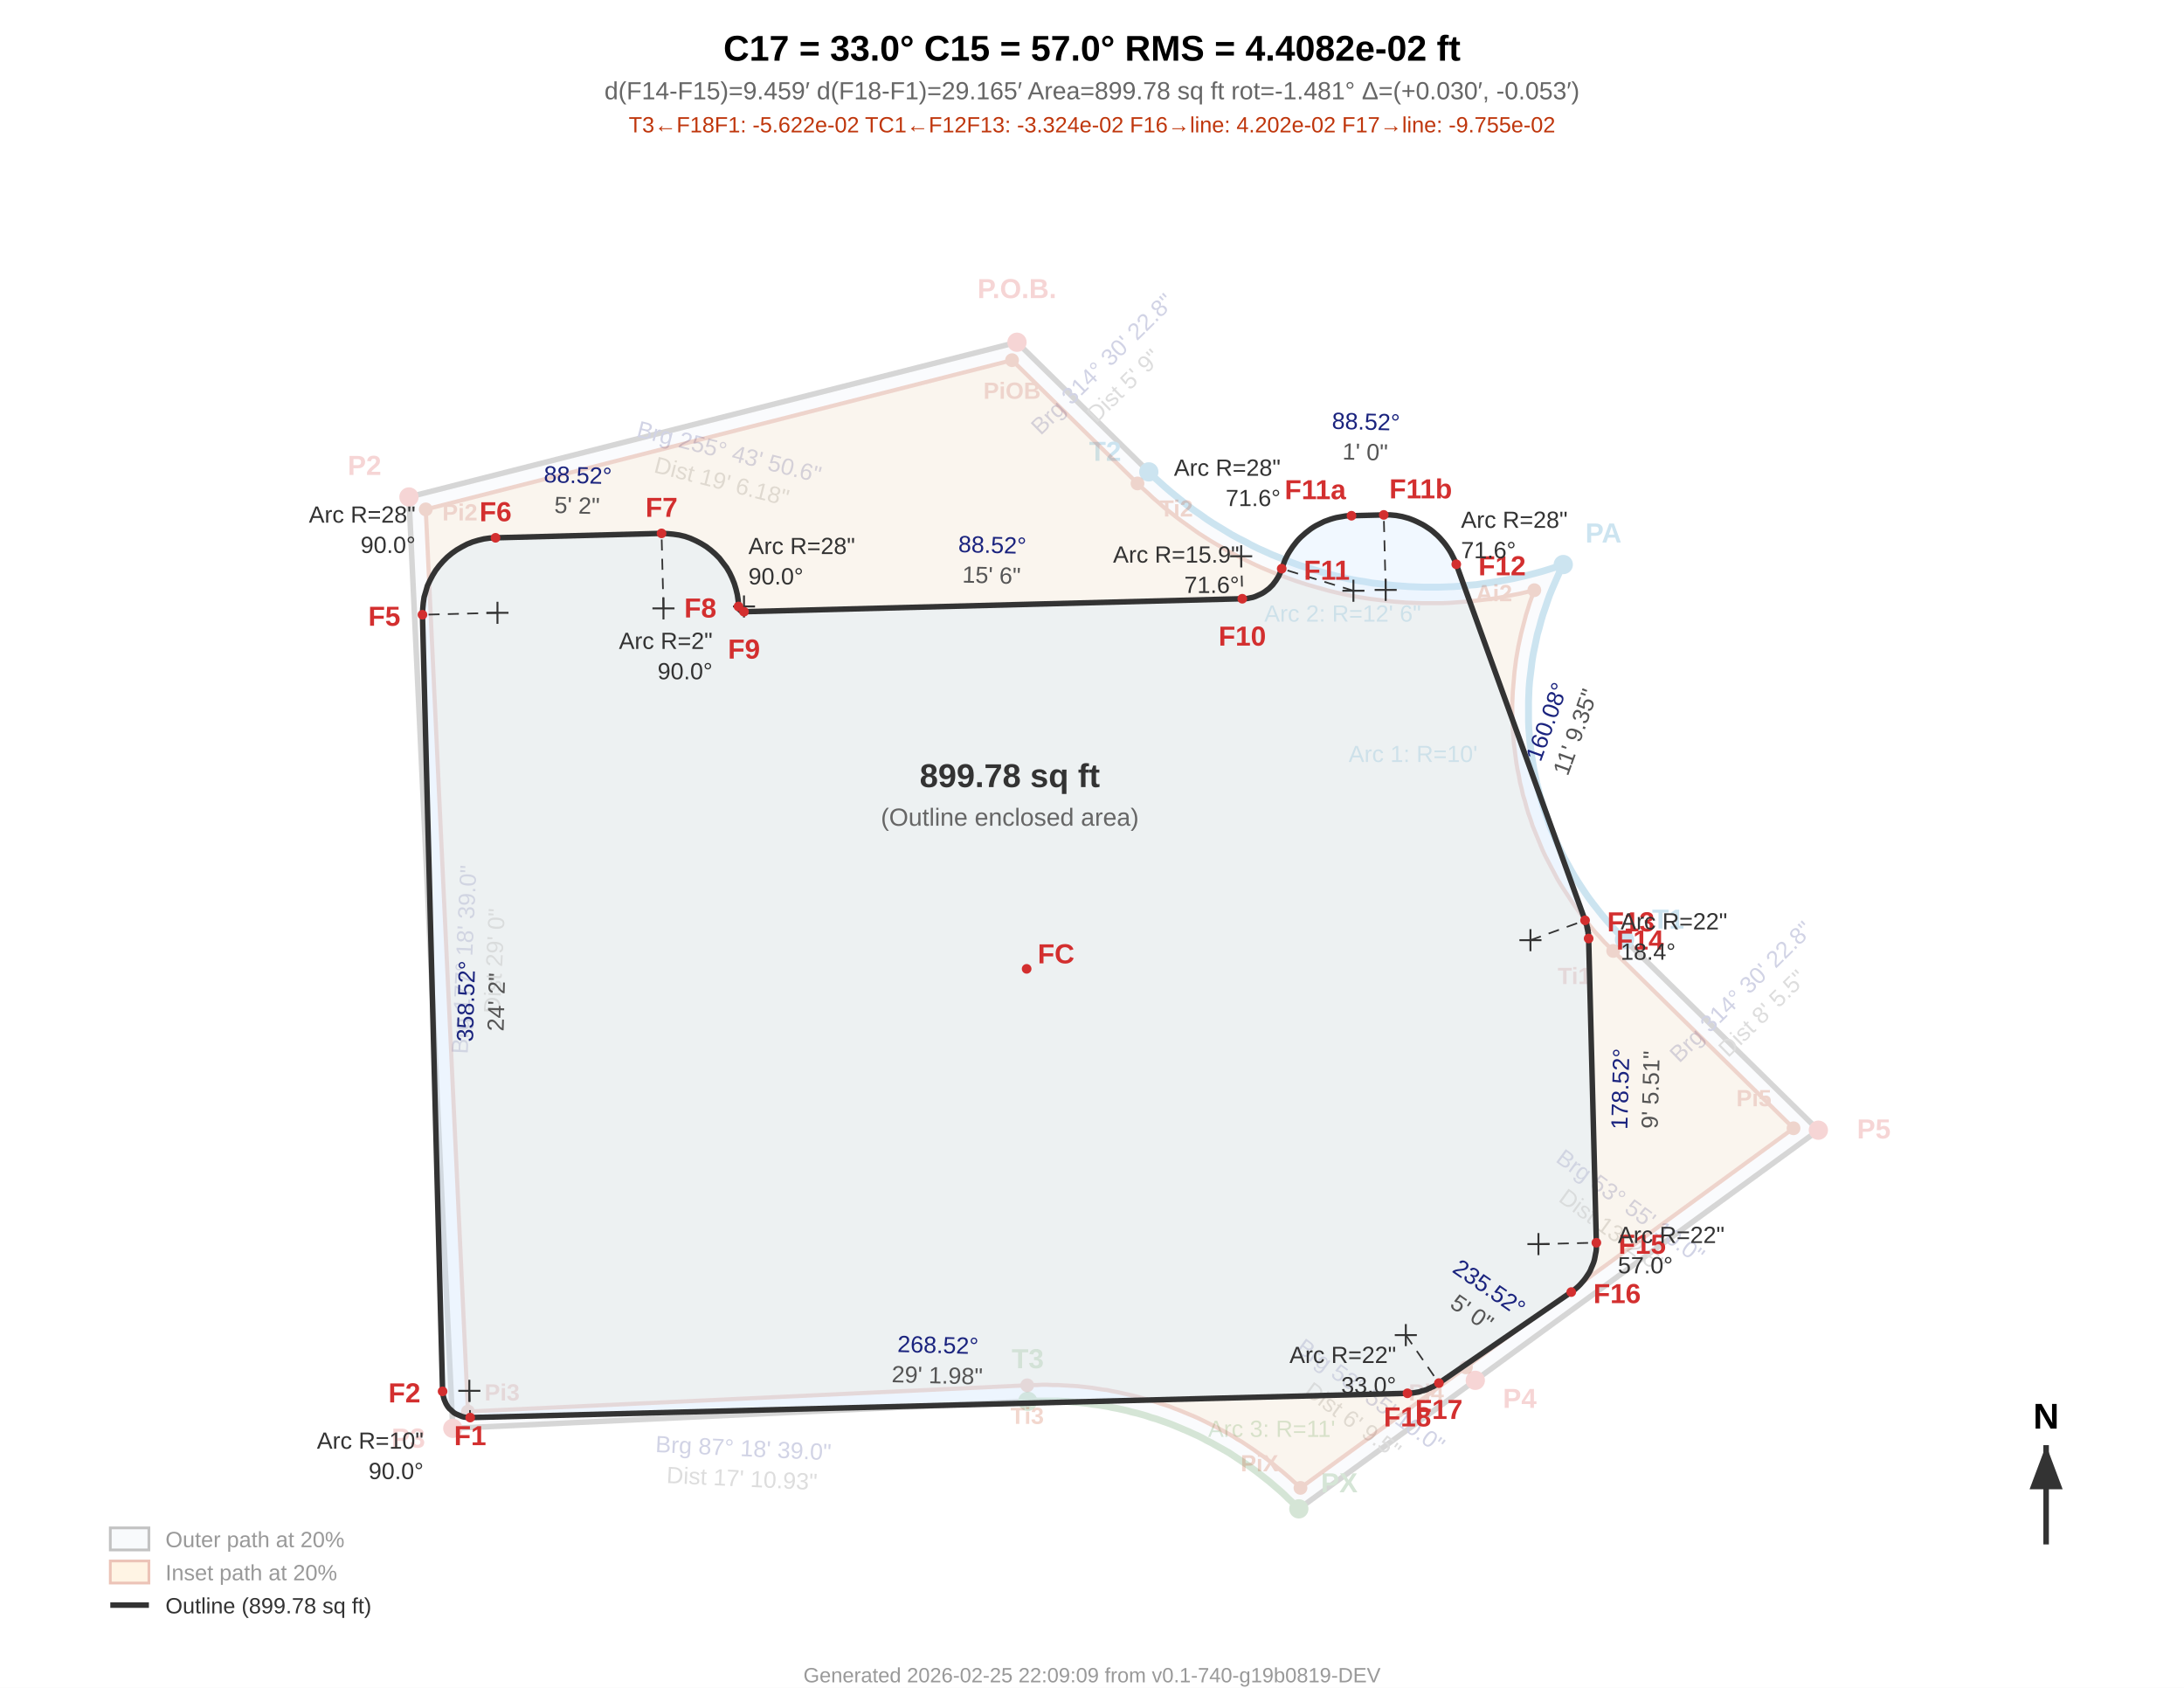
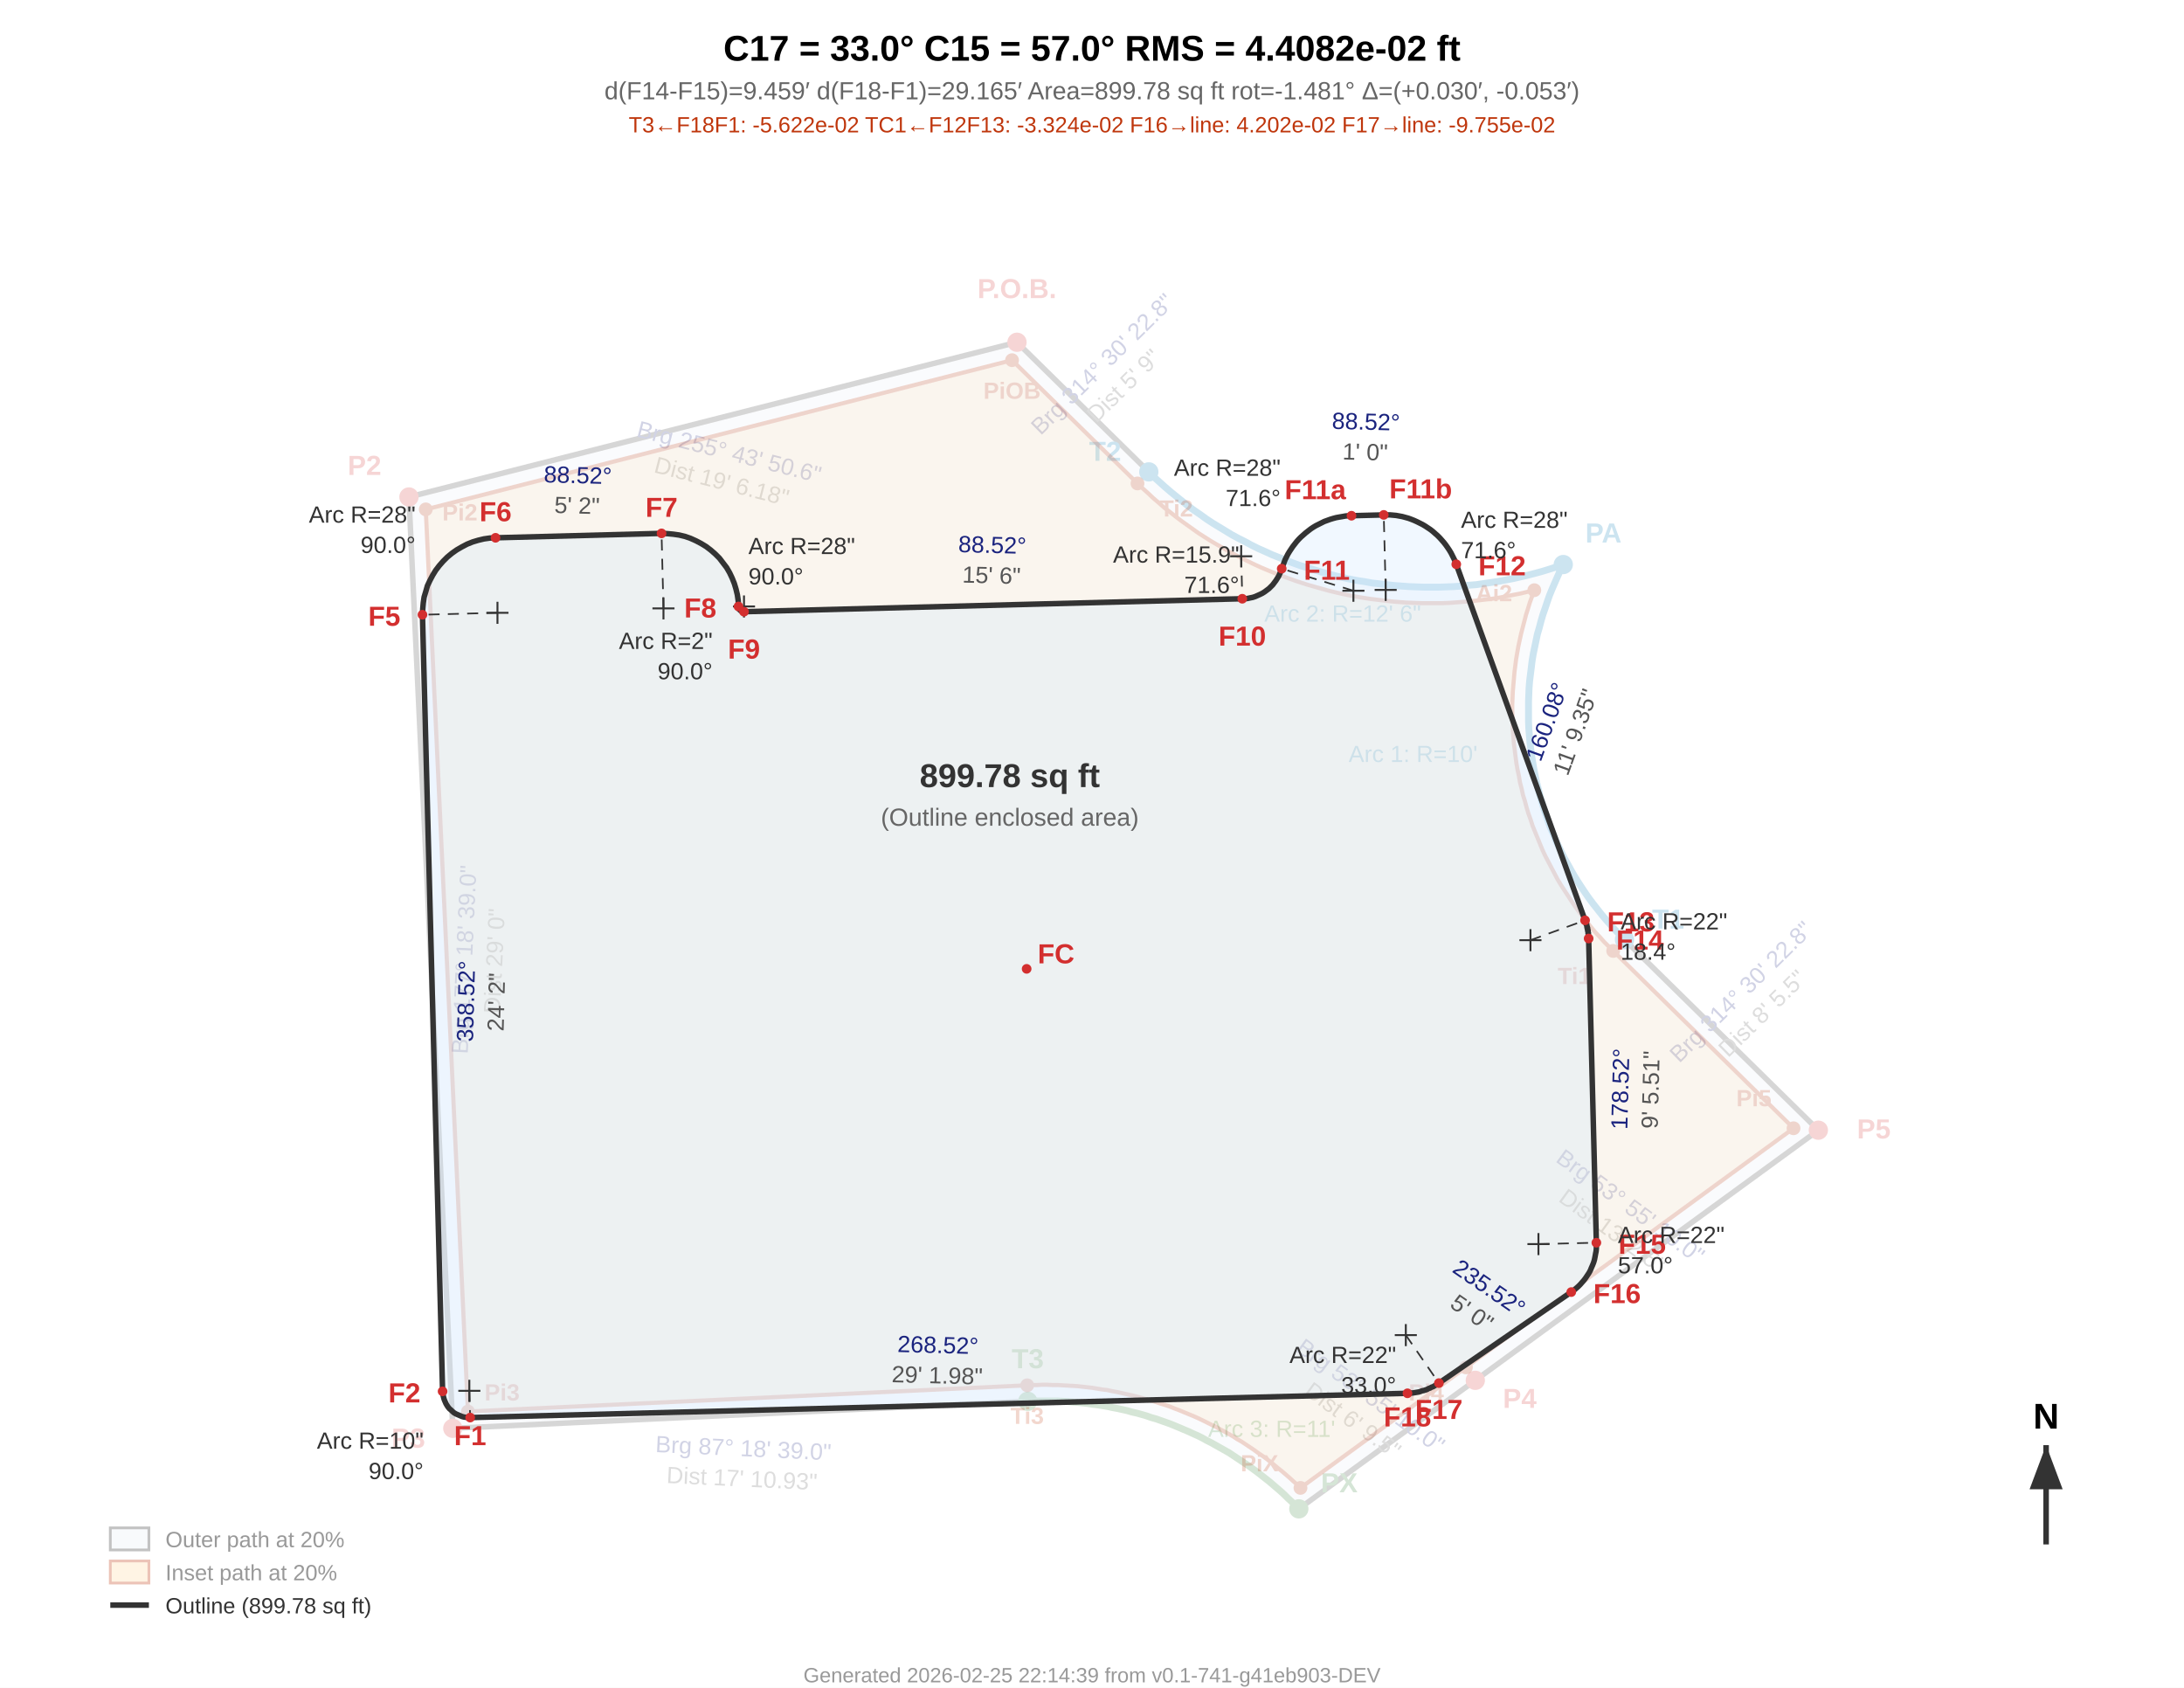
<svg xmlns="http://www.w3.org/2000/svg" width="792" height="612" viewBox="0 0 792 612">
  <rect width="792" height="612" fill="white" />
  <defs>
    <marker id="ah" markerWidth="8" markerHeight="6" refX="8" refY="3" orient="auto">
      <polygon points="0 0, 8 3, 0 6" fill="#333" />
    </marker>
    <clipPath id="page">
      <rect width="792" height="612" />
    </clipPath>
  </defs>
  <text x="396.0" y="22" text-anchor="middle" font-family="Arial" font-size="13" font-weight="bold">C17 = 33.0°   C15 = 57.0°   RMS = 4.4082e-02 ft</text>
  <text x="396.0" y="36" text-anchor="middle" font-family="Arial" font-size="9" fill="#666">d(F14-F15)=9.459′  d(F18-F1)=29.165′  Area=899.78 sq ft  rot=-1.481°  Δ=(+0.030′, -0.053′)</text>
  <text x="396.0" y="48" text-anchor="middle" font-family="Arial" font-size="8" fill="#BF360C">T3←F18F1: -5.622e-02   TC1←F12F13: -3.324e-02   F16→line: 4.202e-02   F17→line: -9.755e-02</text>
  <g opacity="0.2">
    <polygon points="368.8,124.1 148.3,180.2 164.2,517.9 535.0,500.5 659.4,409.8" fill="none" stroke="#bbb" stroke-width="0.8" stroke-dasharray="4,4" />
    <polygon points="368.8,124.1 148.3,180.2 164.2,517.9 372.7,508.1 374.6,508.0 376.4,508.0 378.2,508.0 380.0,508.0 381.8,508.0 383.6,508.0 385.5,508.1 387.3,508.2 389.1,508.4 390.9,508.5 392.7,508.7 394.5,508.9 396.3,509.2 398.1,509.4 399.9,509.7 401.7,510.0 403.5,510.4 405.2,510.7 407.0,511.1 408.8,511.5 410.5,512.0 412.3,512.4 414.1,512.9 415.8,513.4 417.5,514.0 419.3,514.5 421.0,515.1 422.7,515.7 424.4,516.3 426.1,517.0 427.8,517.7 429.4,518.4 431.1,519.1 432.8,519.9 434.4,520.6 436.0,521.4 437.6,522.3 439.2,523.1 440.8,524.0 442.4,524.9 444.0,525.8 445.6,526.7 447.1,527.7 448.6,528.7 450.1,529.7 451.6,530.7 453.1,531.7 454.6,532.8 456.1,533.9 457.5,535.0 458.9,536.1 460.3,537.2 461.7,538.4 463.1,539.6 464.5,540.8 465.8,542.0 467.1,543.3 468.4,544.5 469.7,545.8 471.0,547.1 535.0,500.5 659.4,409.8 589.1,340.7 587.4,338.9 585.7,337.2 584.0,335.3 582.4,333.5 580.8,331.6 579.3,329.7 577.8,327.8 576.3,325.8 574.9,323.8 573.5,321.7 572.2,319.7 570.9,317.6 569.7,315.5 568.5,313.3 567.3,311.2 566.2,309.0 565.1,306.7 564.1,304.5 563.2,302.3 562.2,300.0 561.4,297.7 560.6,295.4 559.8,293.0 559.1,290.7 558.4,288.3 557.8,285.9 557.2,283.6 556.7,281.2 556.2,278.7 555.8,276.3 555.4,273.9 555.1,271.5 554.8,269.0 554.6,266.6 554.4,264.1 554.3,261.7 554.3,259.2 554.3,256.8 554.3,254.3 554.4,251.8 554.5,249.4 554.7,246.9 555.0,244.5 555.3,242.1 555.6,239.6 556.0,237.2 556.5,234.8 557.0,232.4 557.5,230.0 558.2,227.6 558.8,225.3 559.5,222.9 560.3,220.6 561.1,218.2 561.9,215.9 562.8,213.7 563.8,211.4 564.8,209.1 565.8,206.9 566.9,204.7 564.3,205.6 561.8,206.4 559.2,207.2 556.6,207.9 553.9,208.6 551.3,209.2 548.7,209.8 546.0,210.3 543.4,210.8 540.7,211.2 538.0,211.6 535.3,212.0 532.6,212.2 529.9,212.5 527.3,212.7 524.5,212.8 521.8,212.9 519.1,212.9 516.4,212.9 513.7,212.8 511.0,212.7 508.3,212.5 505.6,212.3 502.9,212.0 500.3,211.7 497.6,211.4 494.9,210.9 492.2,210.5 489.6,210.0 486.9,209.4 484.3,208.8 481.7,208.1 479.1,207.4 476.5,206.6 473.9,205.8 471.3,205.0 468.8,204.1 466.3,203.1 463.7,202.1 461.2,201.1 458.8,200.0 456.3,198.9 453.9,197.7 451.5,196.4 449.1,195.2 446.7,193.9 444.4,192.5 442.1,191.1 439.8,189.7 437.5,188.2 435.3,186.6 433.1,185.1 430.9,183.5 428.8,181.8 426.7,180.1 424.6,178.4 422.5,176.6 420.5,174.8 418.5,173.0 416.6,171.1" fill="#e8edf5" stroke="none" />
    <line x1="368.8" y1="124.1" x2="148.3" y2="180.2" stroke="#333" stroke-width="2.0" />
    <line x1="148.3" y1="180.2" x2="164.2" y2="517.9" stroke="#333" stroke-width="2.0" />
    <line x1="164.2" y1="517.9" x2="372.7" y2="508.1" stroke="#333" stroke-width="2.0" />
    <line x1="471.0" y1="547.1" x2="535.0" y2="500.5" stroke="#333" stroke-width="2.0" />
    <line x1="535.0" y1="500.5" x2="659.4" y2="409.8" stroke="#333" stroke-width="2.0" />
    <line x1="659.4" y1="409.8" x2="589.1" y2="340.7" stroke="#333" stroke-width="2.0" />
    <line x1="416.6" y1="171.1" x2="368.8" y2="124.1" stroke="#333" stroke-width="2.0" />
    <polyline points="589.1,340.7 587.4,338.9 585.7,337.2 584.0,335.3 582.4,333.5 580.8,331.6 579.3,329.7 577.8,327.8 576.3,325.8 574.9,323.8 573.5,321.7 572.2,319.7 570.9,317.6 569.7,315.5 568.5,313.3 567.3,311.2 566.2,309.0 565.1,306.7 564.1,304.5 563.2,302.3 562.2,300.0 561.4,297.7 560.6,295.4 559.8,293.0 559.1,290.7 558.4,288.3 557.8,285.9 557.2,283.6 556.7,281.2 556.2,278.7 555.8,276.3 555.4,273.9 555.1,271.5 554.8,269.0 554.6,266.6 554.4,264.1 554.3,261.7 554.3,259.2 554.3,256.8 554.3,254.3 554.4,251.8 554.5,249.4 554.7,246.9 555.0,244.5 555.3,242.1 555.6,239.6 556.0,237.2 556.5,234.8 557.0,232.4 557.5,230.0 558.2,227.6 558.8,225.3 559.5,222.9 560.3,220.6 561.1,218.2 561.9,215.9 562.8,213.7 563.8,211.4 564.8,209.1 565.8,206.9 566.9,204.7" fill="none" stroke="#0077B6" stroke-width="2.5" stroke-linecap="round" />
    <polyline points="566.9,204.7 564.3,205.6 561.8,206.4 559.2,207.2 556.6,207.9 553.9,208.6 551.3,209.2 548.7,209.8 546.0,210.3 543.4,210.8 540.7,211.2 538.0,211.6 535.3,212.0 532.6,212.2 529.9,212.5 527.3,212.7 524.5,212.8 521.8,212.9 519.1,212.9 516.4,212.9 513.7,212.8 511.0,212.7 508.3,212.5 505.6,212.3 502.9,212.0 500.3,211.7 497.6,211.4 494.9,210.9 492.2,210.5 489.6,210.0 486.9,209.4 484.3,208.8 481.7,208.1 479.1,207.4 476.5,206.6 473.9,205.8 471.3,205.0 468.8,204.1 466.3,203.1 463.7,202.1 461.2,201.1 458.8,200.0 456.3,198.9 453.9,197.7 451.5,196.4 449.1,195.2 446.7,193.9 444.4,192.5 442.1,191.1 439.8,189.7 437.5,188.2 435.3,186.6 433.1,185.1 430.9,183.5 428.8,181.8 426.7,180.1 424.6,178.4 422.5,176.6 420.5,174.8 418.5,173.0 416.6,171.1" fill="none" stroke="#0077B6" stroke-width="2.5" stroke-linecap="round" />
    <polyline points="372.7,508.1 374.6,508.0 376.4,508.0 378.2,508.0 380.0,508.0 381.8,508.0 383.6,508.0 385.5,508.1 387.3,508.2 389.1,508.4 390.9,508.5 392.7,508.7 394.5,508.9 396.3,509.2 398.1,509.4 399.9,509.7 401.7,510.0 403.5,510.4 405.2,510.7 407.0,511.1 408.8,511.5 410.5,512.0 412.3,512.4 414.1,512.9 415.8,513.4 417.5,514.0 419.3,514.5 421.0,515.1 422.7,515.7 424.4,516.3 426.1,517.0 427.8,517.7 429.4,518.4 431.1,519.1 432.8,519.9 434.4,520.6 436.0,521.4 437.6,522.3 439.2,523.1 440.8,524.0 442.4,524.9 444.0,525.8 445.6,526.7 447.1,527.7 448.6,528.7 450.1,529.7 451.6,530.7 453.1,531.7 454.6,532.8 456.1,533.9 457.5,535.0 458.9,536.1 460.3,537.2 461.7,538.4 463.1,539.6 464.5,540.8 465.8,542.0 467.1,543.3 468.4,544.5 469.7,545.8 471.0,547.1" fill="none" stroke="#2E7D32" stroke-width="2.5" stroke-linecap="round" />
    <circle cx="368.8" cy="124.1" r="3.5" fill="#d32f2f" />
    <text x="368.8" y="108.1" text-anchor="middle" font-family="Arial" font-size="10" font-weight="bold" fill="#d32f2f">P.O.B.</text>
    <circle cx="148.3" cy="180.2" r="3.5" fill="#d32f2f" />
    <text x="138.3" y="172.2" text-anchor="end" font-family="Arial" font-size="10" font-weight="bold" fill="#d32f2f">P2</text>
    <circle cx="164.2" cy="517.9" r="3.5" fill="#d32f2f" />
    <text x="154.2" y="524.9" text-anchor="end" font-family="Arial" font-size="10" font-weight="bold" fill="#d32f2f">P3</text>
    <circle cx="372.7" cy="508.1" r="3.5" fill="#2E7D32" />
    <text x="372.7" y="496.1" text-anchor="middle" font-family="Arial" font-size="10" font-weight="bold" fill="#2E7D32">T3</text>
    <circle cx="471.0" cy="547.1" r="3.5" fill="#2E7D32" />
    <text x="479.0" y="541.1" text-anchor="start" font-family="Arial" font-size="10" font-weight="bold" fill="#2E7D32">PX</text>
    <circle cx="535.0" cy="500.5" r="3.5" fill="#d32f2f" />
    <text x="545.0" y="510.5" text-anchor="start" font-family="Arial" font-size="10" font-weight="bold" fill="#d32f2f">P4</text>
    <circle cx="659.4" cy="409.8" r="3.5" fill="#d32f2f" />
    <text x="673.4" y="412.8" text-anchor="start" font-family="Arial" font-size="10" font-weight="bold" fill="#d32f2f">P5</text>
    <circle cx="589.1" cy="340.7" r="3.5" fill="#0077B6" />
    <text x="599.1" y="336.7" text-anchor="start" font-family="Arial" font-size="10" font-weight="bold" fill="#0077B6">T1</text>
    <circle cx="566.9" cy="204.7" r="3.5" fill="#0077B6" />
    <text x="574.9" y="196.7" text-anchor="start" font-family="Arial" font-size="10" font-weight="bold" fill="#0077B6">PA</text>
    <circle cx="416.6" cy="171.1" r="3.5" fill="#0077B6" />
    <text x="406.6" y="167.1" text-anchor="end" font-family="Arial" font-size="10" font-weight="bold" fill="#0077B6">T2</text>
    <g transform="translate(263.0,169.6) rotate(14.3)">
      <text x="0" y="-3" text-anchor="middle" font-family="Arial" font-size="8.5" fill="#1a237e">Brg 255° 43' 50.6"</text>
      <text x="0" y="8" text-anchor="middle" font-family="Arial" font-size="8.5" fill="#555">Dist 19' 6.18"</text>
    </g>
    <g transform="translate(174.2,348.2) rotate(-87.3)">
      <text x="0" y="-3" text-anchor="middle" font-family="Arial" font-size="8.5" fill="#1a237e">Brg 177° 18' 39.0"</text>
      <text x="0" y="8" text-anchor="middle" font-family="Arial" font-size="8.5" fill="#555">Dist 29' 0"</text>
    </g>
    <g transform="translate(269.3,531.0) rotate(2.7)">
      <text x="0" y="-3" text-anchor="middle" font-family="Arial" font-size="8.5" fill="#1a237e">Brg 87° 18' 39.0"</text>
      <text x="0" y="8" text-anchor="middle" font-family="Arial" font-size="8.5" fill="#555">Dist 17' 10.93"</text>
    </g>
    <g transform="translate(493.6,510.9) rotate(36.1)">
      <text x="0" y="-3" text-anchor="middle" font-family="Arial" font-size="8.5" fill="#1a237e">Brg 53° 55' 10.0"</text>
      <text x="0" y="8" text-anchor="middle" font-family="Arial" font-size="8.5" fill="#555">Dist 6' 9.5"</text>
    </g>
    <g transform="translate(587.8,442.2) rotate(36.1)">
      <text x="0" y="-3" text-anchor="middle" font-family="Arial" font-size="8.5" fill="#1a237e">Brg 53° 55' 10.0"</text>
      <text x="0" y="8" text-anchor="middle" font-family="Arial" font-size="8.5" fill="#555">Dist 13' 2.5"</text>
    </g>
    <g transform="translate(635.5,363.8) rotate(-44.5)">
      <text x="0" y="-3" text-anchor="middle" font-family="Arial" font-size="8.5" fill="#1a237e">Brg 314° 30' 22.8"</text>
      <text x="0" y="8" text-anchor="middle" font-family="Arial" font-size="8.5" fill="#555">Dist 8' 5.5"</text>
    </g>
    <g transform="translate(403.9,136.2) rotate(-44.5)">
      <text x="0" y="-3" text-anchor="middle" font-family="Arial" font-size="8.5" fill="#1a237e">Brg 314° 30' 22.8"</text>
      <text x="0" y="8" text-anchor="middle" font-family="Arial" font-size="8.5" fill="#555">Dist 5' 9"</text>
    </g>
    <text x="535.8" y="276.3" text-anchor="end" font-family="Arial" font-size="8.5" fill="#0077B6">Arc 1: R=10'</text>
    <text x="486.9" y="225.4" text-anchor="middle" font-family="Arial" font-size="8.5" fill="#0077B6">Arc 2: R=12' 6"</text>
    <text x="438.1" y="521.0" text-anchor="start" font-family="Arial" font-size="8.5" fill="#2E7D32">Arc 3: R=11'</text>
  </g>
  <g opacity="0.2">
    <polygon points="367.0,130.6 154.4,184.7 169.7,511.8 372.5,502.3 374.3,502.2 376.1,502.2 377.9,502.1 379.7,502.1 381.5,502.2 383.4,502.2 385.2,502.3 387.0,502.4 388.8,502.5 390.6,502.6 392.4,502.8 394.2,503.0 396.0,503.2 397.8,503.5 399.6,503.8 401.4,504.0 403.2,504.4 404.9,504.7 406.7,505.1 408.5,505.5 410.3,505.9 412.0,506.3 413.8,506.8 415.5,507.3 417.3,507.8 419.0,508.3 420.7,508.9 422.4,509.4 424.2,510.0 425.9,510.7 427.5,511.3 429.2,512.0 430.9,512.7 432.6,513.4 434.2,514.1 435.9,514.9 437.5,515.7 439.1,516.5 440.8,517.3 442.4,518.2 443.9,519.0 445.5,519.9 447.1,520.8 448.6,521.8 450.2,522.7 451.7,523.7 453.2,524.7 454.7,525.7 456.2,526.8 457.7,527.8 459.2,528.9 460.6,530.0 462.0,531.1 463.4,532.3 464.8,533.4 466.2,534.6 467.6,535.8 468.9,537.0 470.3,538.2 471.6,539.5 531.6,495.8 650.4,409.1 585.0,344.8 583.4,343.2 581.7,341.5 580.1,339.7 578.5,338.0 577.0,336.2 575.5,334.3 574.0,332.5 572.6,330.6 571.2,328.7 569.9,326.8 568.6,324.8 567.3,322.8 566.0,320.8 564.8,318.8 563.7,316.7 562.6,314.6 561.5,312.5 560.4,310.4 559.4,308.3 558.5,306.1 557.6,303.9 556.7,301.7 555.8,299.5 555.1,297.3 554.3,295.1 553.6,292.8 553.0,290.5 552.3,288.3 551.8,286.0 551.2,283.7 550.8,281.3 550.3,279.0 549.9,276.7 549.6,274.4 549.3,272.0 549.0,269.7 548.8,267.3 548.6,265.0 548.5,262.6 548.5,260.2 548.4,257.9 548.4,255.5 548.5,253.2 548.6,250.8 548.8,248.4 549.0,246.1 549.2,243.7 549.5,241.4 549.8,239.0 550.2,236.7 550.6,234.4 551.1,232.1 551.6,229.8 552.2,227.5 552.8,225.2 553.4,222.9 554.1,220.7 554.8,218.4 555.6,216.2 556.4,214.0 553.9,214.6 551.4,215.2 548.8,215.7 546.3,216.2 543.7,216.7 541.2,217.1 538.6,217.4 536.0,217.7 533.4,218.0 530.9,218.2 528.3,218.4 525.7,218.6 523.1,218.7 520.5,218.7 517.9,218.7 515.3,218.7 512.7,218.6 510.1,218.5 507.5,218.3 504.9,218.1 502.3,217.8 499.8,217.5 497.2,217.2 494.6,216.8 492.1,216.4 489.5,215.9 487.0,215.4 484.4,214.8 481.9,214.2 479.4,213.5 476.9,212.8 474.4,212.1 471.9,211.3 469.5,210.5 467.0,209.6 464.6,208.7 462.2,207.8 459.8,206.8 457.4,205.8 455.0,204.7 452.7,203.6 450.3,202.4 448.0,201.2 445.7,200.0 443.5,198.7 441.2,197.4 439.0,196.1 436.8,194.7 434.6,193.3 432.5,191.8 430.4,190.3 428.3,188.8 426.2,187.2 424.2,185.6 422.1,184.0 420.2,182.3 418.2,180.6 416.3,178.8 414.4,177.1 412.5,175.3" fill="rgba(255,152,0,0.3)" stroke="none" />
    <line x1="367.0" y1="130.6" x2="154.4" y2="184.7" stroke="#BF360C" stroke-width="1.5" />
    <line x1="154.4" y1="184.7" x2="169.7" y2="511.8" stroke="#BF360C" stroke-width="1.5" />
    <line x1="169.7" y1="511.8" x2="372.5" y2="502.3" stroke="#BF360C" stroke-width="1.5" />
    <line x1="471.6" y1="539.5" x2="531.6" y2="495.8" stroke="#BF360C" stroke-width="1.5" />
    <line x1="531.6" y1="495.8" x2="650.4" y2="409.1" stroke="#BF360C" stroke-width="1.5" />
    <line x1="650.4" y1="409.1" x2="585.0" y2="344.8" stroke="#BF360C" stroke-width="1.5" />
    <line x1="412.5" y1="175.3" x2="367.0" y2="130.6" stroke="#BF360C" stroke-width="1.5" />
    <polyline points="585.0,344.8 583.4,343.2 581.7,341.5 580.1,339.7 578.5,338.0 577.0,336.2 575.5,334.3 574.0,332.5 572.6,330.6 571.2,328.7 569.9,326.8 568.6,324.8 567.3,322.8 566.0,320.8 564.8,318.8 563.7,316.7 562.6,314.6 561.5,312.5 560.4,310.4 559.4,308.3 558.5,306.1 557.6,303.9 556.7,301.7 555.8,299.5 555.1,297.3 554.3,295.1 553.6,292.8 553.0,290.5 552.3,288.3 551.8,286.0 551.2,283.7 550.8,281.3 550.3,279.0 549.9,276.7 549.6,274.4 549.3,272.0 549.0,269.7 548.8,267.3 548.6,265.0 548.5,262.6 548.5,260.2 548.4,257.9 548.4,255.5 548.5,253.2 548.6,250.8 548.8,248.4 549.0,246.1 549.2,243.7 549.5,241.4 549.8,239.0 550.2,236.7 550.6,234.4 551.1,232.1 551.6,229.8 552.2,227.5 552.8,225.2 553.4,222.9 554.1,220.7 554.8,218.4 555.6,216.2 556.4,214.0" fill="none" stroke="#BF360C" stroke-width="1.5" stroke-linecap="round" />
    <polyline points="556.4,214.0 553.9,214.6 551.4,215.2 548.8,215.7 546.3,216.2 543.7,216.7 541.2,217.1 538.6,217.4 536.0,217.7 533.4,218.0 530.9,218.2 528.3,218.4 525.7,218.6 523.1,218.7 520.5,218.7 517.9,218.7 515.3,218.7 512.7,218.6 510.1,218.5 507.5,218.3 504.9,218.1 502.3,217.8 499.8,217.5 497.2,217.2 494.6,216.8 492.1,216.4 489.5,215.9 487.0,215.4 484.4,214.8 481.9,214.2 479.4,213.5 476.9,212.8 474.4,212.1 471.9,211.3 469.5,210.5 467.0,209.6 464.6,208.7 462.2,207.8 459.8,206.8 457.4,205.8 455.0,204.7 452.7,203.6 450.3,202.4 448.0,201.2 445.7,200.0 443.5,198.7 441.2,197.4 439.0,196.1 436.8,194.7 434.6,193.3 432.5,191.8 430.4,190.3 428.3,188.8 426.2,187.2 424.2,185.6 422.1,184.0 420.2,182.3 418.2,180.6 416.3,178.8 414.4,177.1 412.5,175.3" fill="none" stroke="#BF360C" stroke-width="1.5" stroke-linecap="round" />
    <polyline points="372.5,502.3 374.3,502.2 376.1,502.2 377.9,502.1 379.7,502.1 381.5,502.2 383.4,502.2 385.2,502.3 387.0,502.4 388.8,502.5 390.6,502.6 392.4,502.8 394.2,503.0 396.0,503.2 397.8,503.5 399.6,503.8 401.4,504.0 403.2,504.4 404.9,504.7 406.7,505.1 408.5,505.5 410.3,505.9 412.0,506.3 413.8,506.8 415.5,507.3 417.3,507.8 419.0,508.3 420.7,508.9 422.4,509.4 424.2,510.0 425.9,510.7 427.5,511.3 429.2,512.0 430.9,512.7 432.6,513.4 434.2,514.1 435.9,514.9 437.5,515.7 439.1,516.5 440.8,517.3 442.4,518.2 443.9,519.0 445.5,519.9 447.1,520.8 448.6,521.8 450.2,522.7 451.7,523.7 453.2,524.7 454.7,525.7 456.2,526.8 457.7,527.8 459.2,528.9 460.6,530.0 462.0,531.1 463.4,532.3 464.8,533.4 466.2,534.6 467.6,535.8 468.9,537.0 470.3,538.2 471.6,539.5" fill="none" stroke="#BF360C" stroke-width="1.5" stroke-linecap="round" />
    <circle cx="367.0" cy="130.6" r="2.5" fill="#BF360C" />
    <text x="367.0" y="144.6" text-anchor="middle" font-family="Arial" font-size="8.5" font-weight="bold" fill="#BF360C">PiOB</text>
    <circle cx="154.4" cy="184.7" r="2.5" fill="#BF360C" />
    <text x="160.4" y="188.7" text-anchor="start" font-family="Arial" font-size="8.5" font-weight="bold" fill="#BF360C">Pi2</text>
    <circle cx="169.7" cy="511.8" r="2.5" fill="#BF360C" />
    <text x="175.7" y="507.8" text-anchor="start" font-family="Arial" font-size="8.5" font-weight="bold" fill="#BF360C">Pi3</text>
    <circle cx="372.5" cy="502.3" r="2.5" fill="#BF360C" />
    <text x="372.5" y="516.3" text-anchor="middle" font-family="Arial" font-size="8.5" font-weight="bold" fill="#BF360C">Ti3</text>
    <circle cx="471.6" cy="539.5" r="2.5" fill="#BF360C" />
    <text x="463.6" y="533.5" text-anchor="end" font-family="Arial" font-size="8.5" font-weight="bold" fill="#BF360C">PiX</text>
    <circle cx="531.6" cy="495.8" r="2.5" fill="#BF360C" />
    <text x="523.6" y="507.8" text-anchor="end" font-family="Arial" font-size="8.5" font-weight="bold" fill="#BF360C">Pi4</text>
    <circle cx="650.4" cy="409.1" r="2.5" fill="#BF360C" />
    <text x="642.4" y="401.1" text-anchor="end" font-family="Arial" font-size="8.5" font-weight="bold" fill="#BF360C">Pi5</text>
    <circle cx="585.0" cy="344.8" r="2.5" fill="#BF360C" />
    <text x="577.0" y="356.8" text-anchor="end" font-family="Arial" font-size="8.5" font-weight="bold" fill="#BF360C">Ti1</text>
    <circle cx="556.4" cy="214.0" r="2.5" fill="#BF360C" />
    <text x="548.4" y="218.0" text-anchor="end" font-family="Arial" font-size="8.5" font-weight="bold" fill="#BF360C">Ai2</text>
    <circle cx="412.5" cy="175.3" r="2.5" fill="#BF360C" />
    <text x="420.5" y="187.3" text-anchor="start" font-family="Arial" font-size="8.5" font-weight="bold" fill="#BF360C">Ti2</text>
  </g>
  <polygon points="170.5,514.0 169.7,514.0 169.0,513.9 168.2,513.8 167.5,513.6 166.8,513.3 166.1,513.0 165.4,512.7 164.7,512.3 164.1,511.8 163.6,511.3 163.0,510.8 162.5,510.2 162.1,509.6 161.7,508.9 161.4,508.2 161.1,507.5 160.9,506.8 160.7,506.0 160.6,505.3 160.5,504.5 153.2,222.9 153.3,220.8 153.5,218.6 153.8,216.5 154.4,214.5 155.0,212.4 155.9,210.5 156.9,208.6 158.0,206.8 159.3,205.1 160.7,203.5 162.2,202.0 163.9,200.6 165.6,199.4 167.5,198.3 169.4,197.3 171.4,196.5 173.4,195.9 175.5,195.4 177.6,195.1 179.7,195.0 239.9,193.4 242.1,193.5 244.2,193.7 246.3,194.0 248.4,194.5 250.4,195.2 252.4,196.1 254.3,197.1 256.1,198.2 257.8,199.5 259.4,200.9 260.9,202.4 262.2,204.1 263.5,205.8 264.6,207.7 265.5,209.6 266.3,211.6 266.9,213.6 267.4,215.7 267.7,217.8 267.8,219.9 267.9,220.1 267.9,220.2 267.9,220.4 268.0,220.5 268.0,220.7 268.1,220.8 268.2,220.9 268.2,221.1 268.3,221.2 268.4,221.3 268.6,221.4 268.7,221.5 268.8,221.6 268.9,221.6 269.1,221.7 269.2,221.7 269.4,221.8 269.5,221.8 269.7,221.8 269.8,221.8 450.5,217.1 451.4,217.1 452.4,217.0 453.3,216.8 454.3,216.6 455.2,216.3 456.1,215.9 457.0,215.5 457.8,215.1 458.6,214.6 459.4,214.0 460.2,213.4 460.9,212.7 461.5,212.1 462.1,211.3 462.7,210.5 463.2,209.7 463.7,208.9 464.1,208.0 464.5,207.1 464.8,206.2 465.2,205.2 465.6,204.1 466.0,203.0 466.5,202.0 467.0,201.0 467.6,200.0 468.2,199.1 468.8,198.2 469.5,197.3 470.2,196.4 471.0,195.5 471.8,194.7 472.6,194.0 473.5,193.2 474.4,192.5 475.3,191.8 476.2,191.2 477.2,190.6 478.2,190.1 479.2,189.6 480.2,189.1 481.3,188.7 482.4,188.3 483.4,188.0 484.5,187.7 485.6,187.5 486.8,187.3 487.9,187.1 489.0,187.0 490.1,187.0 501.8,186.7 502.9,186.7 504.1,186.7 505.2,186.8 506.3,186.9 507.4,187.1 508.5,187.3 509.6,187.6 510.7,187.9 511.8,188.3 512.8,188.7 513.9,189.2 514.9,189.7 515.9,190.2 516.9,190.8 517.8,191.4 518.7,192.0 519.6,192.7 520.5,193.5 521.3,194.2 522.1,195.0 522.9,195.9 523.6,196.7 524.3,197.6 525.0,198.6 525.6,199.5 526.2,200.5 526.7,201.5 527.2,202.5 527.7,203.5 528.1,204.6 574.8,333.7 574.9,333.8 574.9,333.9 575.0,334.0 575.0,334.1 575.0,334.2 575.1,334.3 575.1,334.4 575.1,334.6 575.2,334.7 575.2,334.8 575.2,334.9 575.3,335.0 575.3,335.1 575.3,335.2 575.4,335.3 575.4,335.4 575.4,335.5 575.4,335.6 575.5,335.8 575.5,335.9 575.5,336.0 575.5,336.1 575.6,336.2 575.6,336.3 575.6,336.4 575.6,336.5 575.7,336.6 575.7,336.7 575.7,336.9 575.7,337.0 575.8,337.1 575.8,337.2 575.8,337.3 575.8,337.4 575.8,337.5 575.9,337.6 575.9,337.7 575.9,337.9 575.9,338.0 575.9,338.1 575.9,338.2 575.9,338.3 576.0,338.4 576.0,338.5 576.0,338.6 576.0,338.8 576.0,338.9 576.0,339.0 576.0,339.1 576.0,339.2 576.0,339.3 576.1,339.4 576.1,339.5 576.1,339.7 576.1,339.8 576.1,339.9 576.1,340.0 576.1,340.1 576.1,340.2 576.1,340.3 578.9,450.6 578.9,451.6 578.9,452.7 578.8,453.7 578.6,454.7 578.4,455.8 578.2,456.8 577.9,457.8 577.5,458.8 577.1,459.7 576.7,460.7 576.2,461.6 575.6,462.5 575.0,463.4 574.4,464.2 573.7,465.0 573.0,465.8 572.3,466.5 571.5,467.2 570.7,467.9 569.8,468.5 521.8,501.5 521.3,501.8 520.7,502.2 520.2,502.5 519.7,502.8 519.1,503.0 518.6,503.3 518.0,503.5 517.5,503.8 516.9,504.0 516.3,504.2 515.7,504.3 515.2,504.5 514.6,504.7 514.0,504.8 513.4,504.9 512.8,505.0 512.2,505.1 511.6,505.1 511.0,505.2 510.4,505.2" fill="rgba(200,230,255,0.25)" stroke="none" />
  <line x1="160.5" y1="504.5" x2="153.2" y2="222.9" stroke="#333" stroke-width="2.0" />
  <line x1="179.7" y1="195.0" x2="239.9" y2="193.4" stroke="#333" stroke-width="2.0" />
  <line x1="269.8" y1="221.8" x2="450.5" y2="217.1" stroke="#333" stroke-width="2.0" />
  <line x1="490.1" y1="187.0" x2="501.8" y2="186.7" stroke="#333" stroke-width="2.0" />
  <line x1="528.1" y1="204.6" x2="574.8" y2="333.7" stroke="#333" stroke-width="2.0" />
  <line x1="576.1" y1="340.3" x2="578.9" y2="450.6" stroke="#333" stroke-width="2.0" />
  <line x1="569.8" y1="468.5" x2="521.8" y2="501.5" stroke="#333" stroke-width="2.0" />
  <line x1="510.4" y1="505.2" x2="170.5" y2="514.0" stroke="#333" stroke-width="2.0" />
  <polyline points="170.5,514.0 169.7,514.0 169.0,513.9 168.2,513.8 167.5,513.6 166.8,513.3 166.1,513.0 165.4,512.7 164.7,512.3 164.1,511.8 163.6,511.3 163.0,510.8 162.5,510.2 162.1,509.6 161.7,508.9 161.4,508.2 161.1,507.5 160.9,506.8 160.7,506.0 160.6,505.3 160.5,504.5" fill="none" stroke="#333" stroke-width="2.0" stroke-linecap="round" />
  <polyline points="153.2,222.9 153.3,220.8 153.5,218.6 153.8,216.5 154.4,214.5 155.0,212.4 155.9,210.5 156.9,208.6 158.0,206.8 159.3,205.1 160.7,203.5 162.2,202.0 163.9,200.6 165.6,199.4 167.5,198.3 169.4,197.3 171.4,196.5 173.4,195.9 175.5,195.4 177.6,195.1 179.7,195.0" fill="none" stroke="#333" stroke-width="2.0" stroke-linecap="round" />
  <polyline points="239.9,193.4 242.1,193.5 244.2,193.7 246.3,194.0 248.4,194.5 250.4,195.2 252.4,196.1 254.3,197.1 256.1,198.2 257.8,199.5 259.4,200.9 260.9,202.4 262.2,204.1 263.5,205.8 264.6,207.7 265.5,209.6 266.3,211.6 266.9,213.6 267.4,215.7 267.7,217.8 267.8,219.9" fill="none" stroke="#333" stroke-width="2.0" stroke-linecap="round" />
  <polyline points="267.8,219.9 267.9,220.1 267.9,220.2 267.9,220.4 268.0,220.5 268.0,220.7 268.1,220.8 268.2,220.9 268.2,221.1 268.3,221.2 268.4,221.3 268.6,221.4 268.7,221.5 268.8,221.6 268.9,221.6 269.1,221.7 269.2,221.7 269.4,221.8 269.5,221.8 269.7,221.8 269.8,221.8" fill="none" stroke="#333" stroke-width="2.0" stroke-linecap="round" />
  <polyline points="450.5,217.1 451.4,217.1 452.4,217.0 453.3,216.8 454.3,216.6 455.2,216.3 456.1,215.9 457.0,215.5 457.8,215.1 458.6,214.6 459.4,214.0 460.2,213.4 460.9,212.7 461.5,212.1 462.1,211.3 462.7,210.5 463.2,209.7 463.7,208.9 464.1,208.0 464.5,207.1 464.8,206.2" fill="none" stroke="#333" stroke-width="2.0" stroke-linecap="round" />
  <polyline points="464.8,206.2 465.2,205.2 465.6,204.1 466.0,203.0 466.5,202.0 467.0,201.0 467.6,200.0 468.2,199.1 468.8,198.2 469.5,197.3 470.2,196.4 471.0,195.5 471.8,194.7 472.6,194.0 473.5,193.2 474.4,192.5 475.3,191.8 476.2,191.2 477.2,190.6 478.2,190.1 479.2,189.6 480.2,189.1 481.3,188.7 482.4,188.3 483.4,188.0 484.5,187.7 485.6,187.5 486.8,187.3 487.9,187.1 489.0,187.0 490.1,187.0" fill="none" stroke="#333" stroke-width="2.0" stroke-linecap="round" />
  <polyline points="501.8,186.7 502.9,186.7 504.1,186.7 505.2,186.8 506.3,186.9 507.4,187.1 508.5,187.3 509.6,187.6 510.7,187.9 511.8,188.3 512.8,188.7 513.9,189.2 514.9,189.7 515.9,190.2 516.9,190.8 517.8,191.4 518.7,192.0 519.6,192.7 520.5,193.5 521.3,194.2 522.1,195.0 522.9,195.9 523.6,196.7 524.3,197.6 525.0,198.6 525.6,199.5 526.2,200.5 526.7,201.5 527.2,202.5 527.7,203.5 528.1,204.6" fill="none" stroke="#333" stroke-width="2.0" stroke-linecap="round" />
  <polyline points="574.8,333.7 574.9,333.8 574.9,333.9 575.0,334.0 575.0,334.1 575.0,334.2 575.1,334.3 575.1,334.4 575.1,334.6 575.2,334.7 575.2,334.8 575.2,334.9 575.3,335.0 575.3,335.1 575.3,335.2 575.4,335.3 575.4,335.4 575.4,335.5 575.4,335.6 575.5,335.8 575.5,335.9 575.5,336.0 575.5,336.1 575.6,336.2 575.6,336.3 575.6,336.4 575.6,336.5 575.7,336.6 575.7,336.7 575.7,336.9 575.7,337.0 575.8,337.1 575.8,337.2 575.8,337.3 575.8,337.4 575.8,337.5 575.9,337.6 575.9,337.7 575.9,337.9 575.9,338.0 575.9,338.1 575.9,338.2 575.9,338.3 576.0,338.4 576.0,338.5 576.0,338.6 576.0,338.8 576.0,338.9 576.0,339.0 576.0,339.1 576.0,339.2 576.0,339.3 576.1,339.4 576.1,339.5 576.1,339.7 576.1,339.8 576.1,339.9 576.1,340.0 576.1,340.1 576.1,340.2 576.1,340.3" fill="none" stroke="#333" stroke-width="2.0" stroke-linecap="round" />
  <polyline points="578.9,450.6 578.9,451.6 578.9,452.7 578.8,453.7 578.6,454.7 578.4,455.8 578.2,456.8 577.9,457.8 577.5,458.8 577.1,459.7 576.7,460.7 576.2,461.6 575.6,462.5 575.0,463.4 574.4,464.2 573.7,465.0 573.0,465.8 572.3,466.5 571.5,467.2 570.7,467.9 569.8,468.5" fill="none" stroke="#333" stroke-width="2.0" stroke-linecap="round" />
  <polyline points="521.8,501.5 521.3,501.8 520.7,502.2 520.2,502.5 519.7,502.8 519.1,503.0 518.6,503.3 518.0,503.5 517.5,503.8 516.9,504.0 516.3,504.2 515.7,504.3 515.2,504.5 514.6,504.7 514.0,504.8 513.4,504.9 512.8,505.0 512.2,505.1 511.6,505.1 511.0,505.2 510.4,505.2" fill="none" stroke="#333" stroke-width="2.0" stroke-linecap="round" />
  <g clip-path="url(#page)">
    <line x1="170.2" y1="504.3" x2="170.5" y2="514.0" stroke="#333" stroke-width="0.6" stroke-dasharray="4,3" />
    <line x1="166.2" y1="504.3" x2="174.2" y2="504.3" stroke="#333" stroke-width="0.7" />
    <line x1="170.2" y1="500.3" x2="170.2" y2="508.3" stroke="#333" stroke-width="0.7" />
    <line x1="180.4" y1="222.2" x2="153.2" y2="222.9" stroke="#333" stroke-width="0.6" stroke-dasharray="4,3" />
    <line x1="176.4" y1="222.2" x2="184.4" y2="222.2" stroke="#333" stroke-width="0.7" />
    <line x1="180.4" y1="218.2" x2="180.4" y2="226.2" stroke="#333" stroke-width="0.7" />
    <line x1="240.6" y1="220.6" x2="239.9" y2="193.4" stroke="#333" stroke-width="0.6" stroke-dasharray="4,3" />
    <line x1="236.6" y1="220.6" x2="244.6" y2="220.6" stroke="#333" stroke-width="0.7" />
    <line x1="240.6" y1="216.6" x2="240.6" y2="224.6" stroke="#333" stroke-width="0.7" />
    <line x1="269.8" y1="219.9" x2="267.8" y2="219.9" stroke="#333" stroke-width="0.6" stroke-dasharray="4,3" />
    <line x1="265.8" y1="219.9" x2="273.8" y2="219.9" stroke="#333" stroke-width="0.7" />
    <line x1="269.8" y1="215.9" x2="269.8" y2="223.9" stroke="#333" stroke-width="0.7" />
    <line x1="450.1" y1="201.7" x2="450.5" y2="217.1" stroke="#333" stroke-width="0.6" stroke-dasharray="4,3" />
    <line x1="446.1" y1="201.7" x2="454.1" y2="201.7" stroke="#333" stroke-width="0.7" />
    <line x1="450.1" y1="197.7" x2="450.1" y2="205.7" stroke="#333" stroke-width="0.7" />
    <line x1="490.8" y1="214.2" x2="464.8" y2="206.2" stroke="#333" stroke-width="0.6" stroke-dasharray="4,3" />
    <line x1="486.8" y1="214.2" x2="494.8" y2="214.2" stroke="#333" stroke-width="0.7" />
    <line x1="490.8" y1="210.2" x2="490.8" y2="218.2" stroke="#333" stroke-width="0.7" />
    <line x1="502.5" y1="213.9" x2="501.8" y2="186.7" stroke="#333" stroke-width="0.6" stroke-dasharray="4,3" />
    <line x1="498.5" y1="213.9" x2="506.5" y2="213.9" stroke="#333" stroke-width="0.7" />
    <line x1="502.5" y1="209.9" x2="502.5" y2="217.9" stroke="#333" stroke-width="0.7" />
    <line x1="555.0" y1="340.9" x2="574.8" y2="333.7" stroke="#333" stroke-width="0.6" stroke-dasharray="4,3" />
    <line x1="551.0" y1="340.9" x2="559.0" y2="340.9" stroke="#333" stroke-width="0.7" />
    <line x1="555.0" y1="336.9" x2="555.0" y2="344.9" stroke="#333" stroke-width="0.7" />
    <line x1="557.9" y1="451.1" x2="578.9" y2="450.6" stroke="#333" stroke-width="0.6" stroke-dasharray="4,3" />
    <line x1="553.9" y1="451.1" x2="561.9" y2="451.1" stroke="#333" stroke-width="0.7" />
    <line x1="557.9" y1="447.1" x2="557.9" y2="455.1" stroke="#333" stroke-width="0.7" />
    <line x1="509.8" y1="484.1" x2="521.8" y2="501.5" stroke="#333" stroke-width="0.6" stroke-dasharray="4,3" />
    <line x1="505.8" y1="484.1" x2="513.8" y2="484.1" stroke="#333" stroke-width="0.7" />
    <line x1="509.8" y1="480.1" x2="509.8" y2="488.1" stroke="#333" stroke-width="0.7" />
  </g>
  <circle cx="170.5" cy="514.0" r="1.75" fill="#d32f2f" />
  <text x="170.5" y="524.0" text-anchor="middle" font-family="Arial" font-size="10" font-weight="bold" fill="#d32f2f">F1</text>
  <circle cx="160.5" cy="504.5" r="1.75" fill="#d32f2f" />
  <text x="152.5" y="508.5" text-anchor="end" font-family="Arial" font-size="10" font-weight="bold" fill="#d32f2f">F2</text>
  <circle cx="153.2" cy="222.9" r="1.75" fill="#d32f2f" />
  <text x="145.2" y="226.9" text-anchor="end" font-family="Arial" font-size="10" font-weight="bold" fill="#d32f2f">F5</text>
  <circle cx="179.7" cy="195.0" r="1.75" fill="#d32f2f" />
  <text x="179.7" y="189.0" text-anchor="middle" font-family="Arial" font-size="10" font-weight="bold" fill="#d32f2f">F6</text>
  <circle cx="239.9" cy="193.4" r="1.75" fill="#d32f2f" />
  <text x="239.9" y="187.4" text-anchor="middle" font-family="Arial" font-size="10" font-weight="bold" fill="#d32f2f">F7</text>
  <circle cx="267.8" cy="219.9" r="1.75" fill="#d32f2f" />
  <text x="259.8" y="223.9" text-anchor="end" font-family="Arial" font-size="10" font-weight="bold" fill="#d32f2f">F8</text>
  <circle cx="269.8" cy="221.8" r="1.75" fill="#d32f2f" />
  <text x="269.8" y="238.8" text-anchor="middle" font-family="Arial" font-size="10" font-weight="bold" fill="#d32f2f">F9</text>
  <circle cx="450.5" cy="217.1" r="1.75" fill="#d32f2f" />
  <text x="450.5" y="234.1" text-anchor="middle" font-family="Arial" font-size="10" font-weight="bold" fill="#d32f2f">F10</text>
  <circle cx="464.8" cy="206.2" r="1.75" fill="#d32f2f" />
  <text x="472.8" y="210.2" text-anchor="start" font-family="Arial" font-size="10" font-weight="bold" fill="#d32f2f">F11</text>
  <circle cx="490.1" cy="187.0" r="1.75" fill="#d32f2f" />
  <text x="488.1" y="181.0" text-anchor="end" font-family="Arial" font-size="10" font-weight="bold" fill="#d32f2f">F11a</text>
  <circle cx="501.8" cy="186.7" r="1.75" fill="#d32f2f" />
  <text x="503.8" y="180.7" text-anchor="start" font-family="Arial" font-size="10" font-weight="bold" fill="#d32f2f">F11b</text>
  <circle cx="528.1" cy="204.6" r="1.75" fill="#d32f2f" />
  <text x="536.1" y="208.6" text-anchor="start" font-family="Arial" font-size="10" font-weight="bold" fill="#d32f2f">F12</text>
  <circle cx="574.8" cy="333.7" r="1.75" fill="#d32f2f" />
  <text x="582.8" y="337.7" text-anchor="start" font-family="Arial" font-size="10" font-weight="bold" fill="#d32f2f">F13</text>
  <circle cx="576.1" cy="340.3" r="1.75" fill="#d32f2f" />
  <text x="586.1" y="344.3" text-anchor="start" font-family="Arial" font-size="10" font-weight="bold" fill="#d32f2f">F14</text>
  <circle cx="578.9" cy="450.6" r="1.75" fill="#d32f2f" />
  <text x="586.9" y="454.6" text-anchor="start" font-family="Arial" font-size="10" font-weight="bold" fill="#d32f2f">F15</text>
  <circle cx="569.8" cy="468.5" r="1.75" fill="#d32f2f" />
  <text x="577.8" y="472.5" text-anchor="start" font-family="Arial" font-size="10" font-weight="bold" fill="#d32f2f">F16</text>
  <circle cx="521.8" cy="501.5" r="1.75" fill="#d32f2f" />
  <text x="521.8" y="514.5" text-anchor="middle" font-family="Arial" font-size="10" font-weight="bold" fill="#d32f2f">F17</text>
  <circle cx="510.4" cy="505.2" r="1.75" fill="#d32f2f" />
  <text x="510.4" y="517.2" text-anchor="middle" font-family="Arial" font-size="10" font-weight="bold" fill="#d32f2f">F18</text>
  <circle cx="372.3" cy="351.3" r="1.75" fill="#d32f2f" />
  <text x="376.3" y="349.3" text-anchor="start" font-family="Arial" font-size="10" font-weight="bold" fill="#d32f2f">FC</text>
  <g transform="translate(174.9,363.2) rotate(-88.5)">
    <text x="0" y="-3" text-anchor="middle" font-family="Arial" font-size="8.5" fill="#1a237e">358.52°</text>
    <text x="0" y="8" text-anchor="middle" font-family="Arial" font-size="8.5" fill="#555">24' 2"</text>
  </g>
  <g transform="translate(209.4,178.2) rotate(1.5)">
    <text x="0" y="-3" text-anchor="middle" font-family="Arial" font-size="8.5" fill="#1a237e">88.52°</text>
    <text x="0" y="8" text-anchor="middle" font-family="Arial" font-size="8.5" fill="#555">5' 2"</text>
  </g>
  <g transform="translate(359.7,203.5) rotate(1.5)">
    <text x="0" y="-3" text-anchor="middle" font-family="Arial" font-size="8.5" fill="#1a237e">88.52°</text>
    <text x="0" y="8" text-anchor="middle" font-family="Arial" font-size="8.5" fill="#555">15' 6"</text>
  </g>
  <g transform="translate(495.2,158.8) rotate(1.5)">
    <text x="0" y="-3" text-anchor="middle" font-family="Arial" font-size="8.5" fill="#1a237e">88.52°</text>
    <text x="0" y="8" text-anchor="middle" font-family="Arial" font-size="8.5" fill="#555">1' 0"</text>
  </g>
  <g transform="translate(566.5,263.7) rotate(-70.1)">
    <text x="0" y="-3" text-anchor="middle" font-family="Arial" font-size="8.5" fill="#1a237e">160.08°</text>
    <text x="0" y="8" text-anchor="middle" font-family="Arial" font-size="8.5" fill="#555">11' 9.35"</text>
  </g>
  <g transform="translate(593.5,395.0) rotate(-88.5)">
    <text x="0" y="-3" text-anchor="middle" font-family="Arial" font-size="8.5" fill="#1a237e">178.52°</text>
    <text x="0" y="8" text-anchor="middle" font-family="Arial" font-size="8.5" fill="#555">9' 5.51"</text>
  </g>
  <g transform="translate(536.7,471.8) rotate(34.5)">
    <text x="0" y="-3" text-anchor="middle" font-family="Arial" font-size="8.5" fill="#1a237e">235.52°</text>
    <text x="0" y="8" text-anchor="middle" font-family="Arial" font-size="8.5" fill="#555">5' 0"</text>
  </g>
  <g transform="translate(340.0,493.6) rotate(1.5)">
    <text x="0" y="-3" text-anchor="middle" font-family="Arial" font-size="8.5" fill="#1a237e">268.52°</text>
    <text x="0" y="8" text-anchor="middle" font-family="Arial" font-size="8.5" fill="#555">29' 1.98"</text>
  </g>
  <text x="153.6" y="525.3" text-anchor="end" font-family="Arial" font-size="8.5" fill="#333">Arc R=10"</text>
  <text x="153.6" y="536.3" text-anchor="end" font-family="Arial" font-size="8.5" fill="#333">90.0°</text>
  <text x="150.7" y="189.5" text-anchor="end" font-family="Arial" font-size="8.5" fill="#333">Arc R=28"</text>
  <text x="150.7" y="200.5" text-anchor="end" font-family="Arial" font-size="8.5" fill="#333">90.0°</text>
  <text x="271.4" y="200.9" text-anchor="start" font-family="Arial" font-size="8.5" fill="#333">Arc R=28"</text>
  <text x="271.4" y="211.9" text-anchor="start" font-family="Arial" font-size="8.5" fill="#333">90.0°</text>
  <text x="258.4" y="235.3" text-anchor="end" font-family="Arial" font-size="8.5" fill="#333">Arc R=2"</text>
  <text x="258.4" y="246.3" text-anchor="end" font-family="Arial" font-size="8.5" fill="#333">90.0°</text>
  <text x="449.4" y="204.0" text-anchor="end" font-family="Arial" font-size="8.5" fill="#333">Arc R=15.9"</text>
  <text x="449.4" y="215.0" text-anchor="end" font-family="Arial" font-size="8.5" fill="#333">71.6°</text>
  <text x="464.4" y="172.5" text-anchor="end" font-family="Arial" font-size="8.5" fill="#333">Arc R=28"</text>
  <text x="464.4" y="183.5" text-anchor="end" font-family="Arial" font-size="8.5" fill="#333">71.6°</text>
  <text x="529.8" y="191.4" text-anchor="start" font-family="Arial" font-size="8.5" fill="#333">Arc R=28"</text>
  <text x="529.8" y="202.4" text-anchor="start" font-family="Arial" font-size="8.5" fill="#333">71.6°</text>
  <text x="587.7" y="337.0" text-anchor="start" font-family="Arial" font-size="8.5" fill="#333">Arc R=22"</text>
  <text x="587.7" y="348.0" text-anchor="start" font-family="Arial" font-size="8.5" fill="#333">18.4°</text>
  <text x="586.7" y="450.7" text-anchor="start" font-family="Arial" font-size="8.5" fill="#333">Arc R=22"</text>
  <text x="586.7" y="461.7" text-anchor="start" font-family="Arial" font-size="8.5" fill="#333">57.0°</text>
  <text x="506.3" y="494.2" text-anchor="end" font-family="Arial" font-size="8.5" fill="#333">Arc R=22"</text>
  <text x="506.3" y="505.2" text-anchor="end" font-family="Arial" font-size="8.5" fill="#333">33.0°</text>
  <text x="366.2" y="285.4" text-anchor="middle" font-family="Arial" font-size="12" fill="#333" font-weight="bold">899.78 sq ft</text>
  <text x="366.2" y="299.4" text-anchor="middle" font-family="Arial" font-size="9" fill="#666">(Outline enclosed area)</text>
  <line x1="742" y1="560" x2="742" y2="524" stroke="#333" stroke-width="2" marker-end="url(#ah)" />
  <text x="742" y="518" text-anchor="middle" font-family="Arial" font-size="13" font-weight="bold">N</text>
  <rect x="40" y="554" width="14" height="8" fill="#e8edf5" stroke="#333" stroke-width="1" opacity="0.3" />
  <text x="60" y="561" font-family="Arial" font-size="8" fill="#999">Outer path at 20%</text>
  <rect x="40" y="566" width="14" height="8" fill="rgba(255,152,0,0.35)" stroke="#BF360C" stroke-width="1" opacity="0.3" />
  <text x="60" y="573" font-family="Arial" font-size="8" fill="#999">Inset path at 20%</text>
  <line x1="40" y1="582" x2="54" y2="582" stroke="#333" stroke-width="2.0" />
  <text x="60" y="585" font-family="Arial" font-size="8" fill="#333">Outline (899.78 sq ft)</text>
-   <text x="396.0" y="610" text-anchor="middle" font-family="Arial" font-size="7.5" fill="#999">Generated 2026-02-25 22:09:09 from v0.1-740-g19b0819-DEV</text>
+   <text x="396.0" y="610" text-anchor="middle" font-family="Arial" font-size="7.5" fill="#999">Generated 2026-02-25 22:14:39 from v0.1-741-g41eb903-DEV</text>
</svg>
